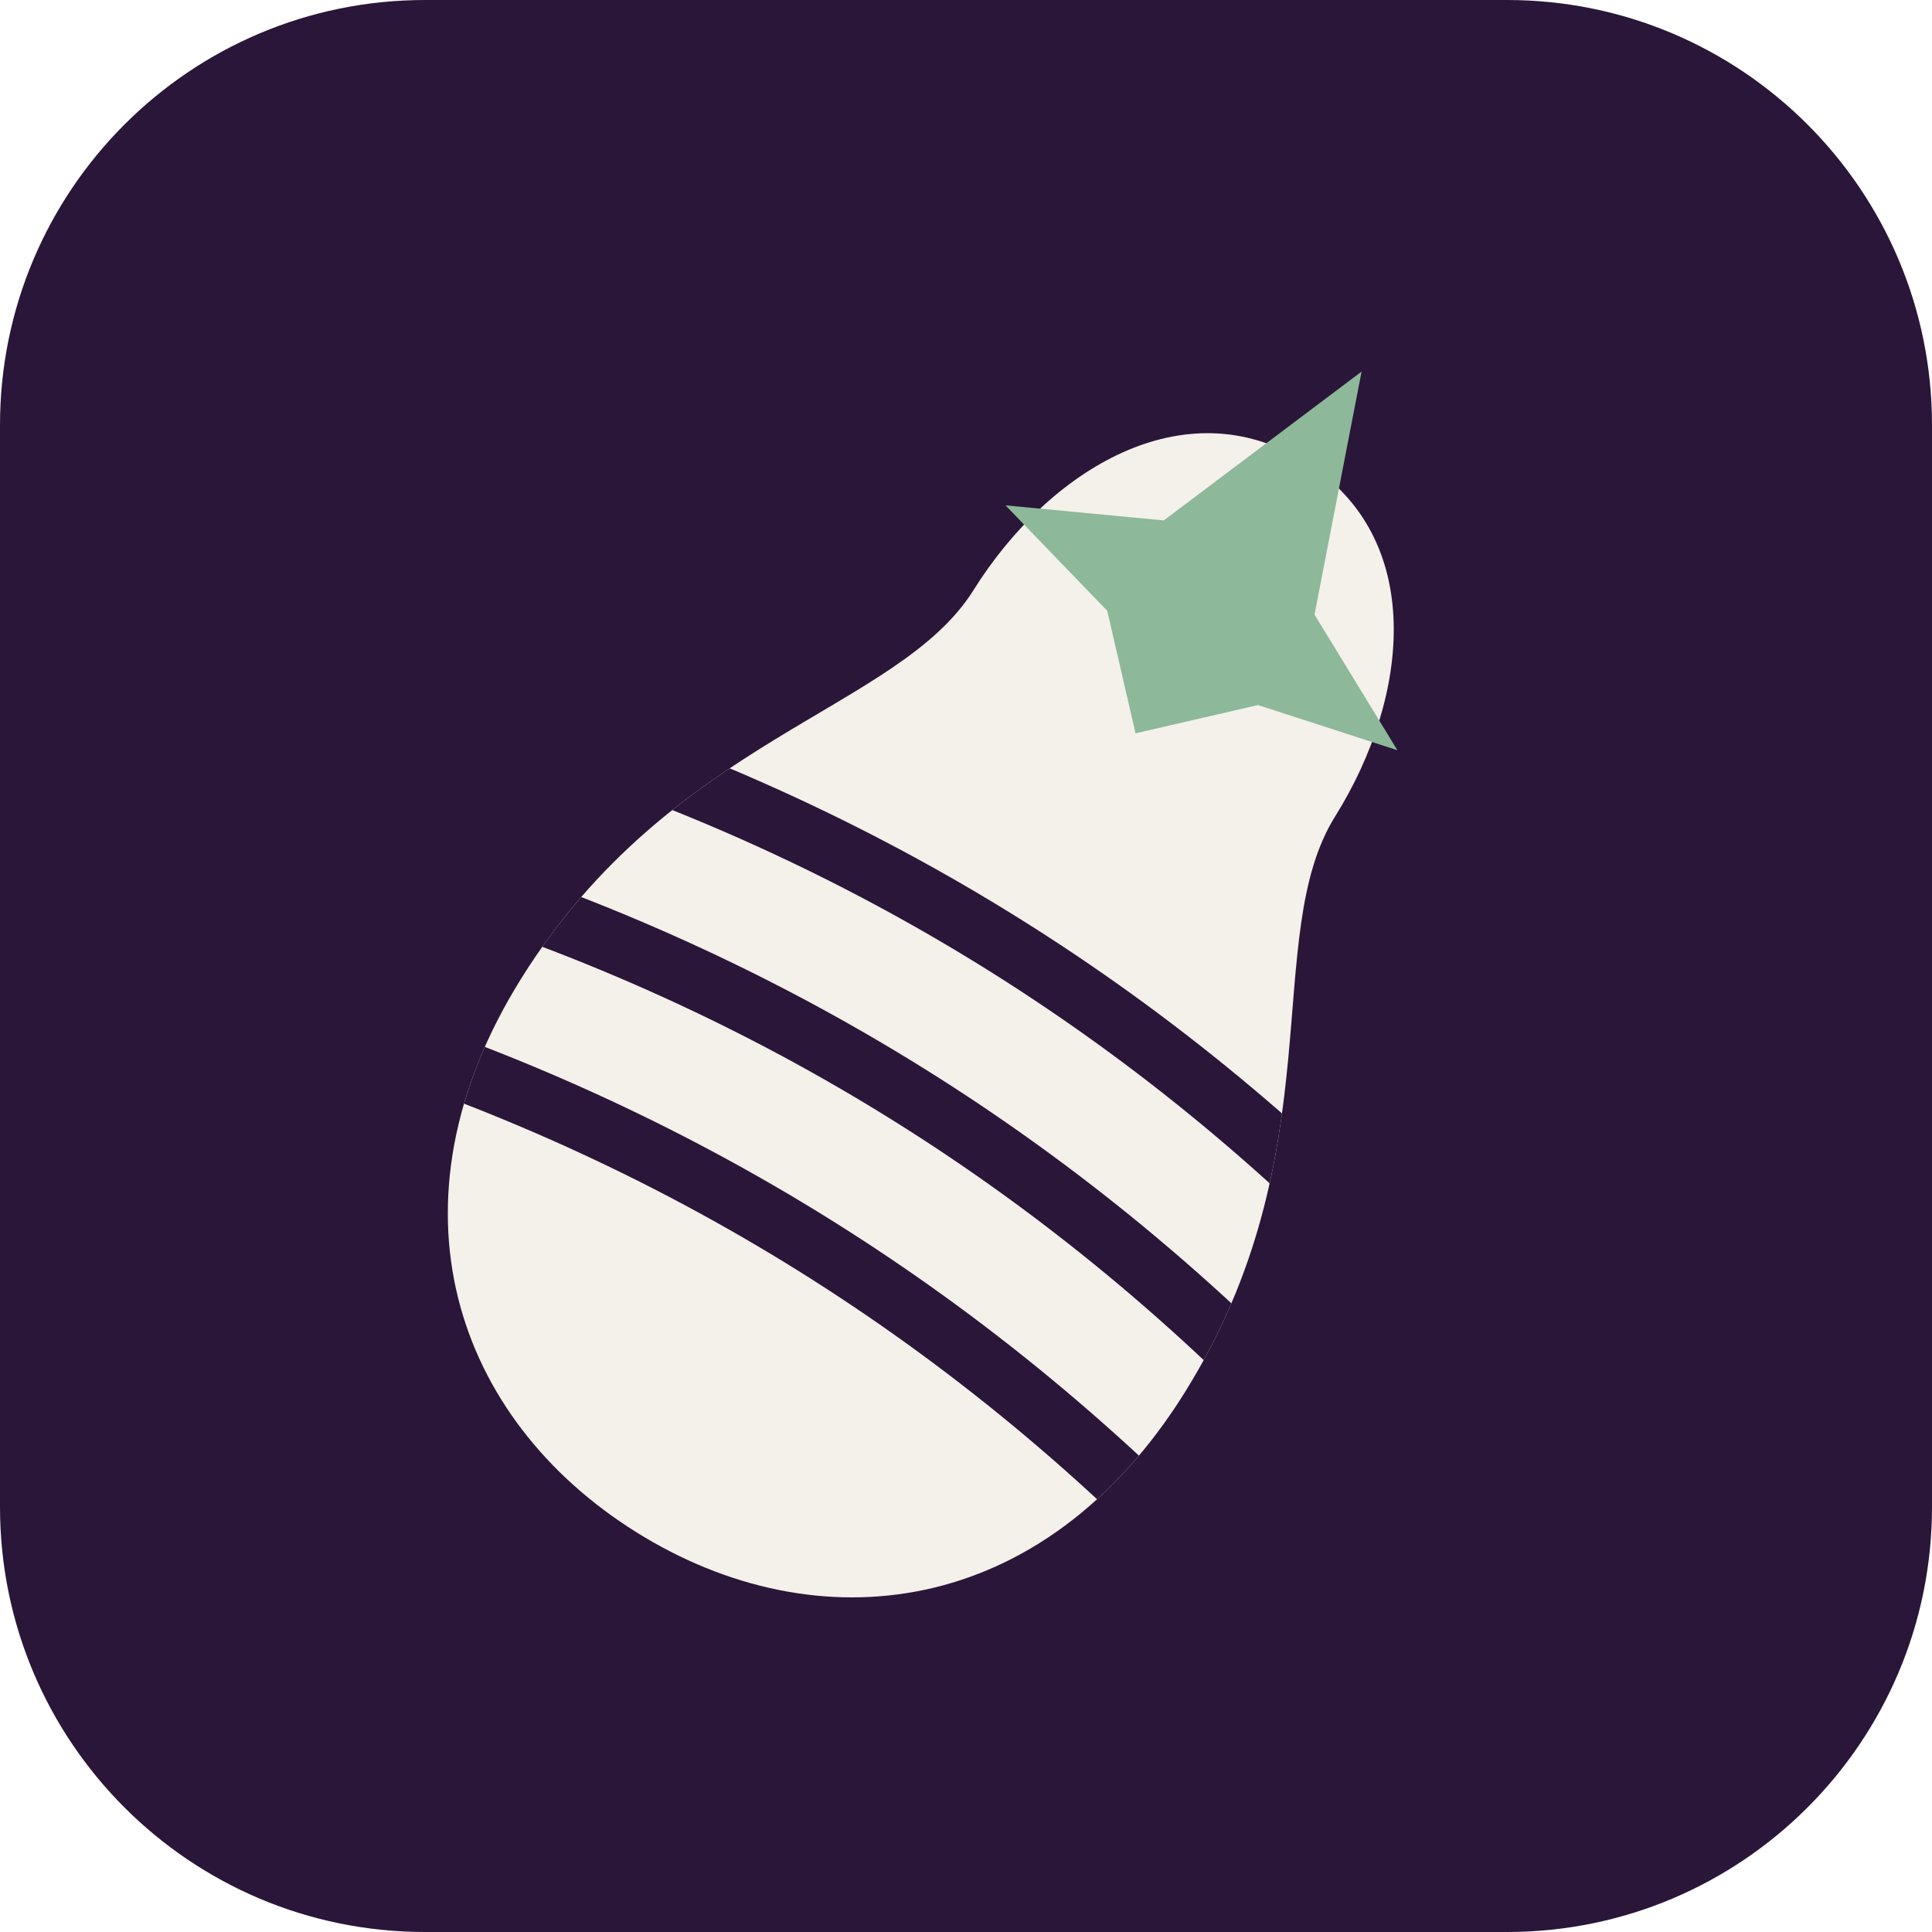
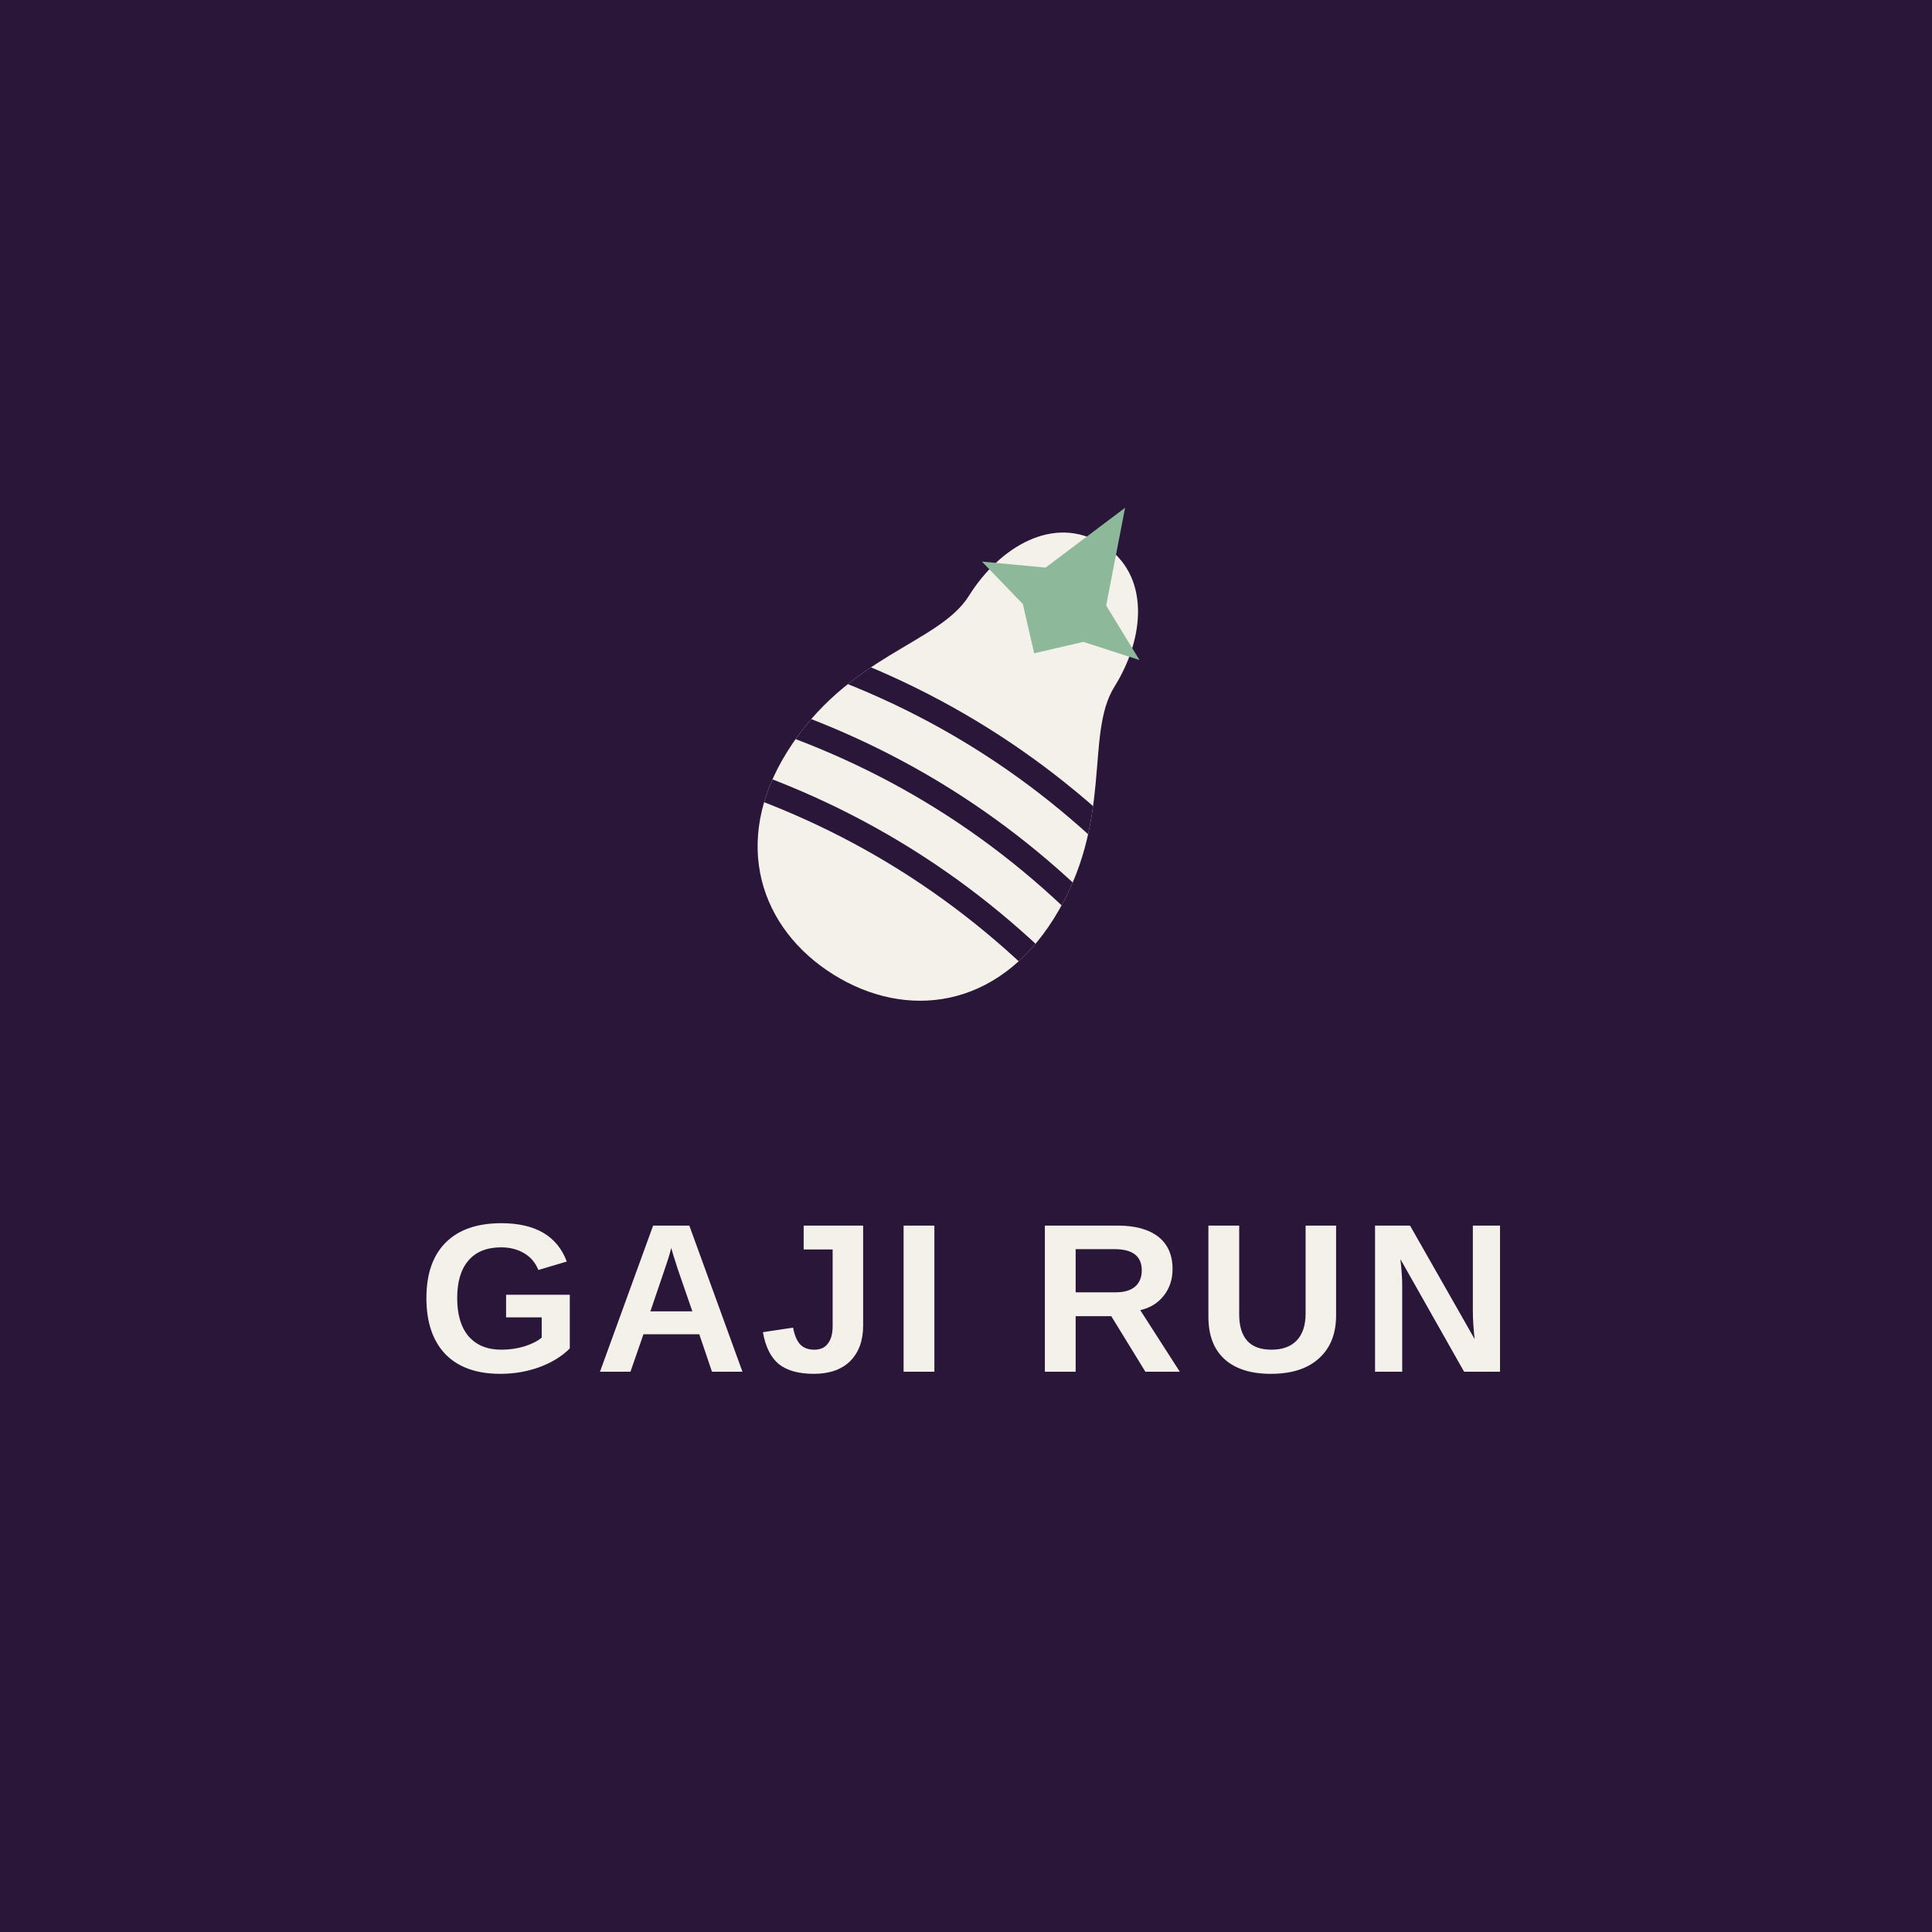
<svg xmlns="http://www.w3.org/2000/svg" viewBox="0 0 100 100">
-   <defs>
-     <clipPath id="c">
-       <path d="M50 22C58 22 62 30 62 38C62 46 72 54 72 70C72 85 62 93 50 93C38 93 28 85 28 70C28 54 38 46 38 38C38 30 42 22 50 22Z" />
-     </clipPath>
-   </defs>
-   <rect width="100" height="100" rx="22" fill="#2A1638" />
-   <g transform="translate(50 52) scale(0.92) translate(-50 -58)">
+   <rect width="100" height="100" fill="#2A1638" />
+   <g transform="translate(31.5 18) scale(.37)">
+     <defs>
+       <clipPath id="bm3">
+         <path d="M50 22C58 22 62 30 62 38C62 46 72 54 72 70C72 85 62 93 50 93C38 93 28 85 28 70C28 54 38 46 38 38C38 30 42 22 50 22Z" />
+       </clipPath>
+     </defs>
    <g transform="rotate(32 50 58)">
      <path d="M50 22C58 22 62 30 62 38C62 46 72 54 72 70C72 85 62 93 50 93C38 93 28 85 28 70C28 54 38 46 38 38C38 30 42 22 50 22Z" fill="#F4F0EA" />
-       <g clip-path="url(#c)" fill="none" stroke="#2A1638" stroke-width="3.4">
+       <g clip-path="url(#bm3)" fill="none" stroke="#2A1638" stroke-width="3.4">
        <path d="M20 58Q50 50 80 58" />
        <path d="M20 68Q50 60 80 68" />
        <path d="M20 78Q50 70 80 78" />
      </g>
      <path d="M37 33L45 29L50 16L55 29L63 33L55 35L50 40L45 35Z" fill="#8DB89A" />
    </g>
  </g>
+   <text x="50" y="71" text-anchor="middle" font-family="Arial Black,Arial,sans-serif" font-weight="900" font-size="11" fill="#F4F0EA" letter-spacing=".6">GAJI RUN</text>
</svg>
